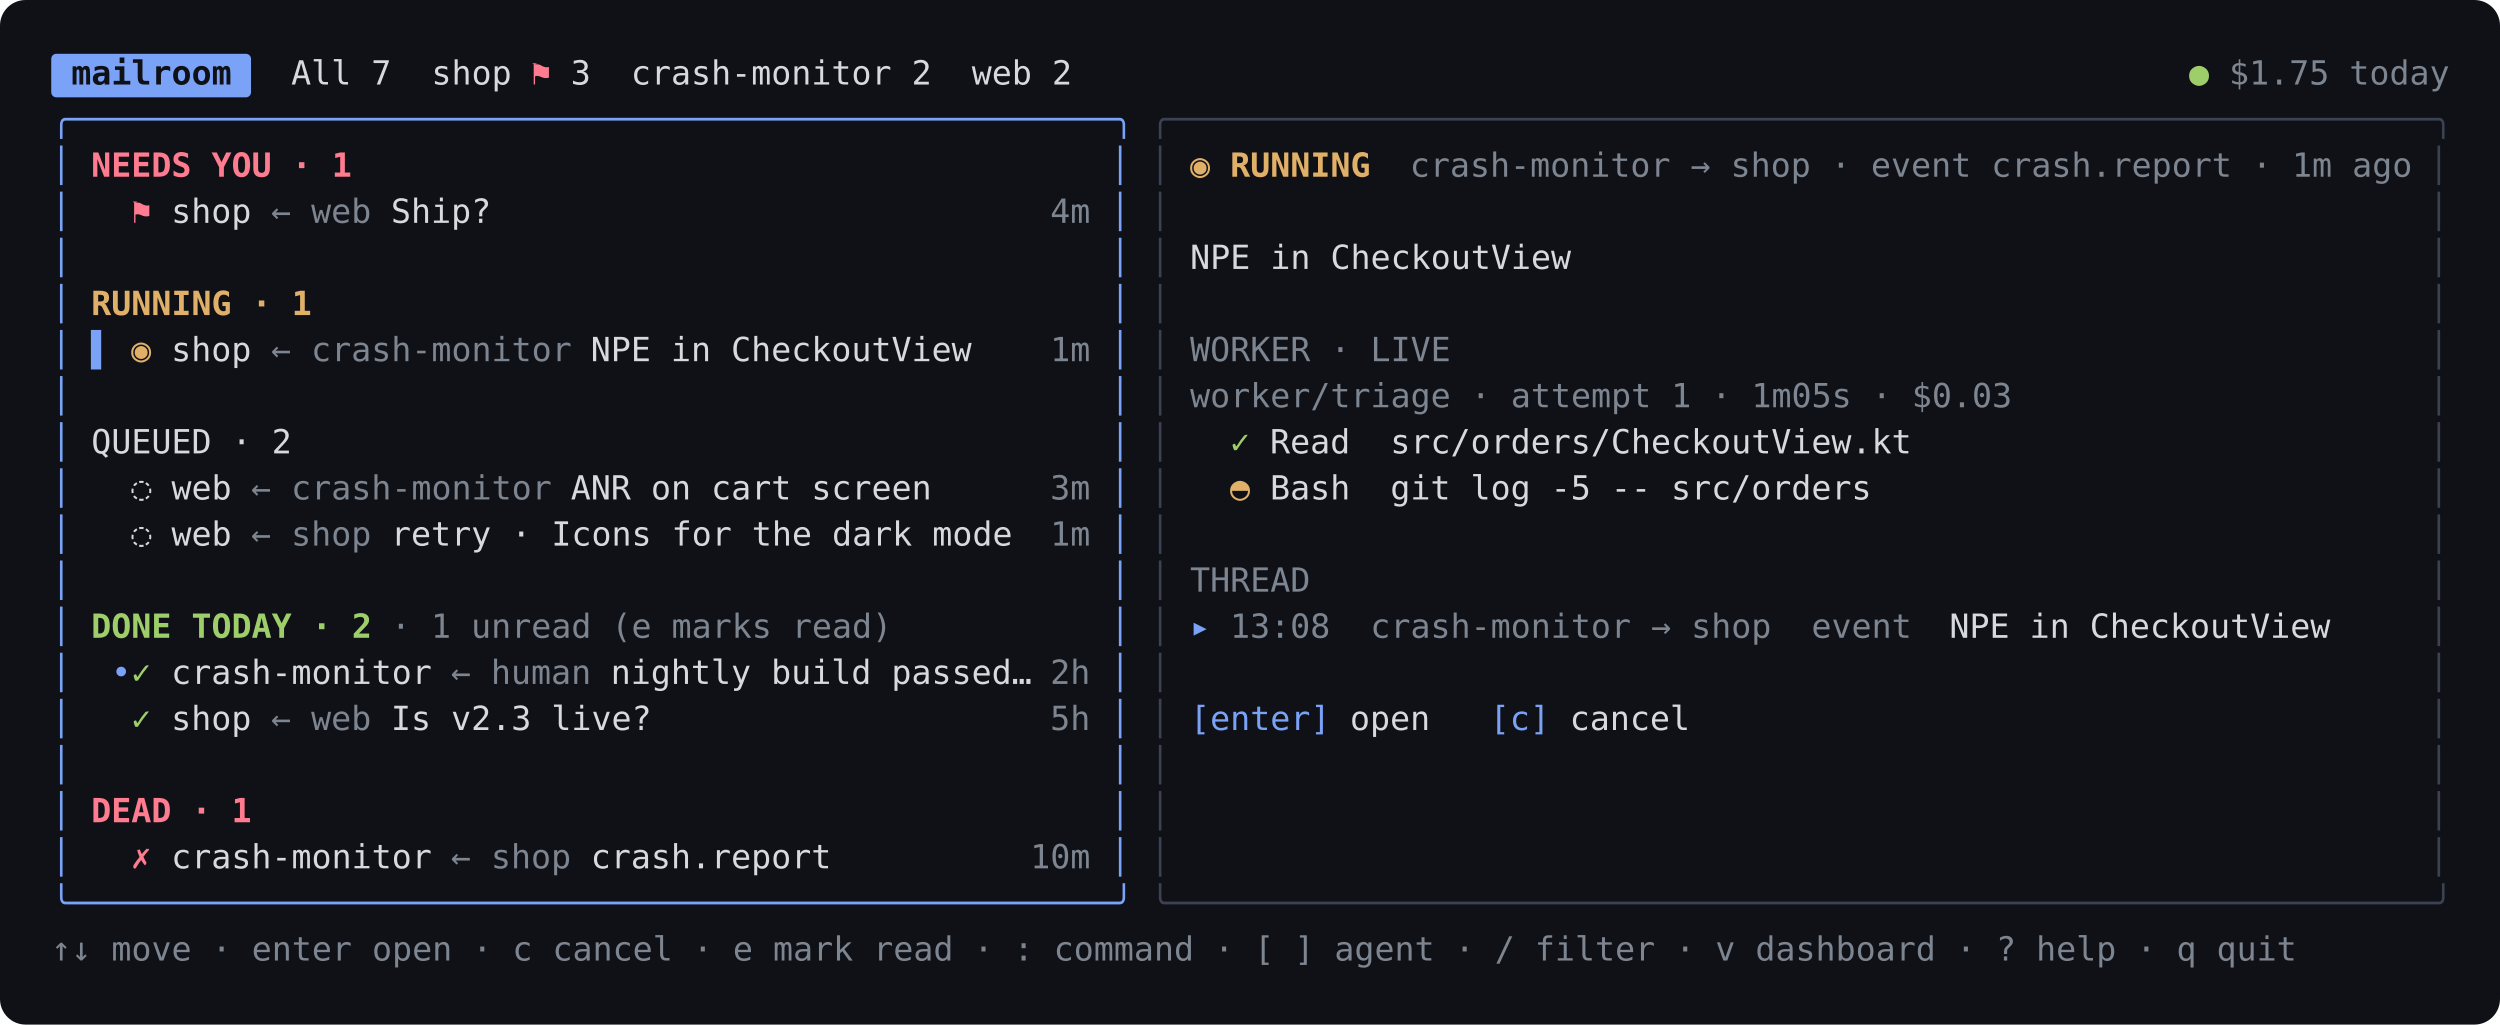
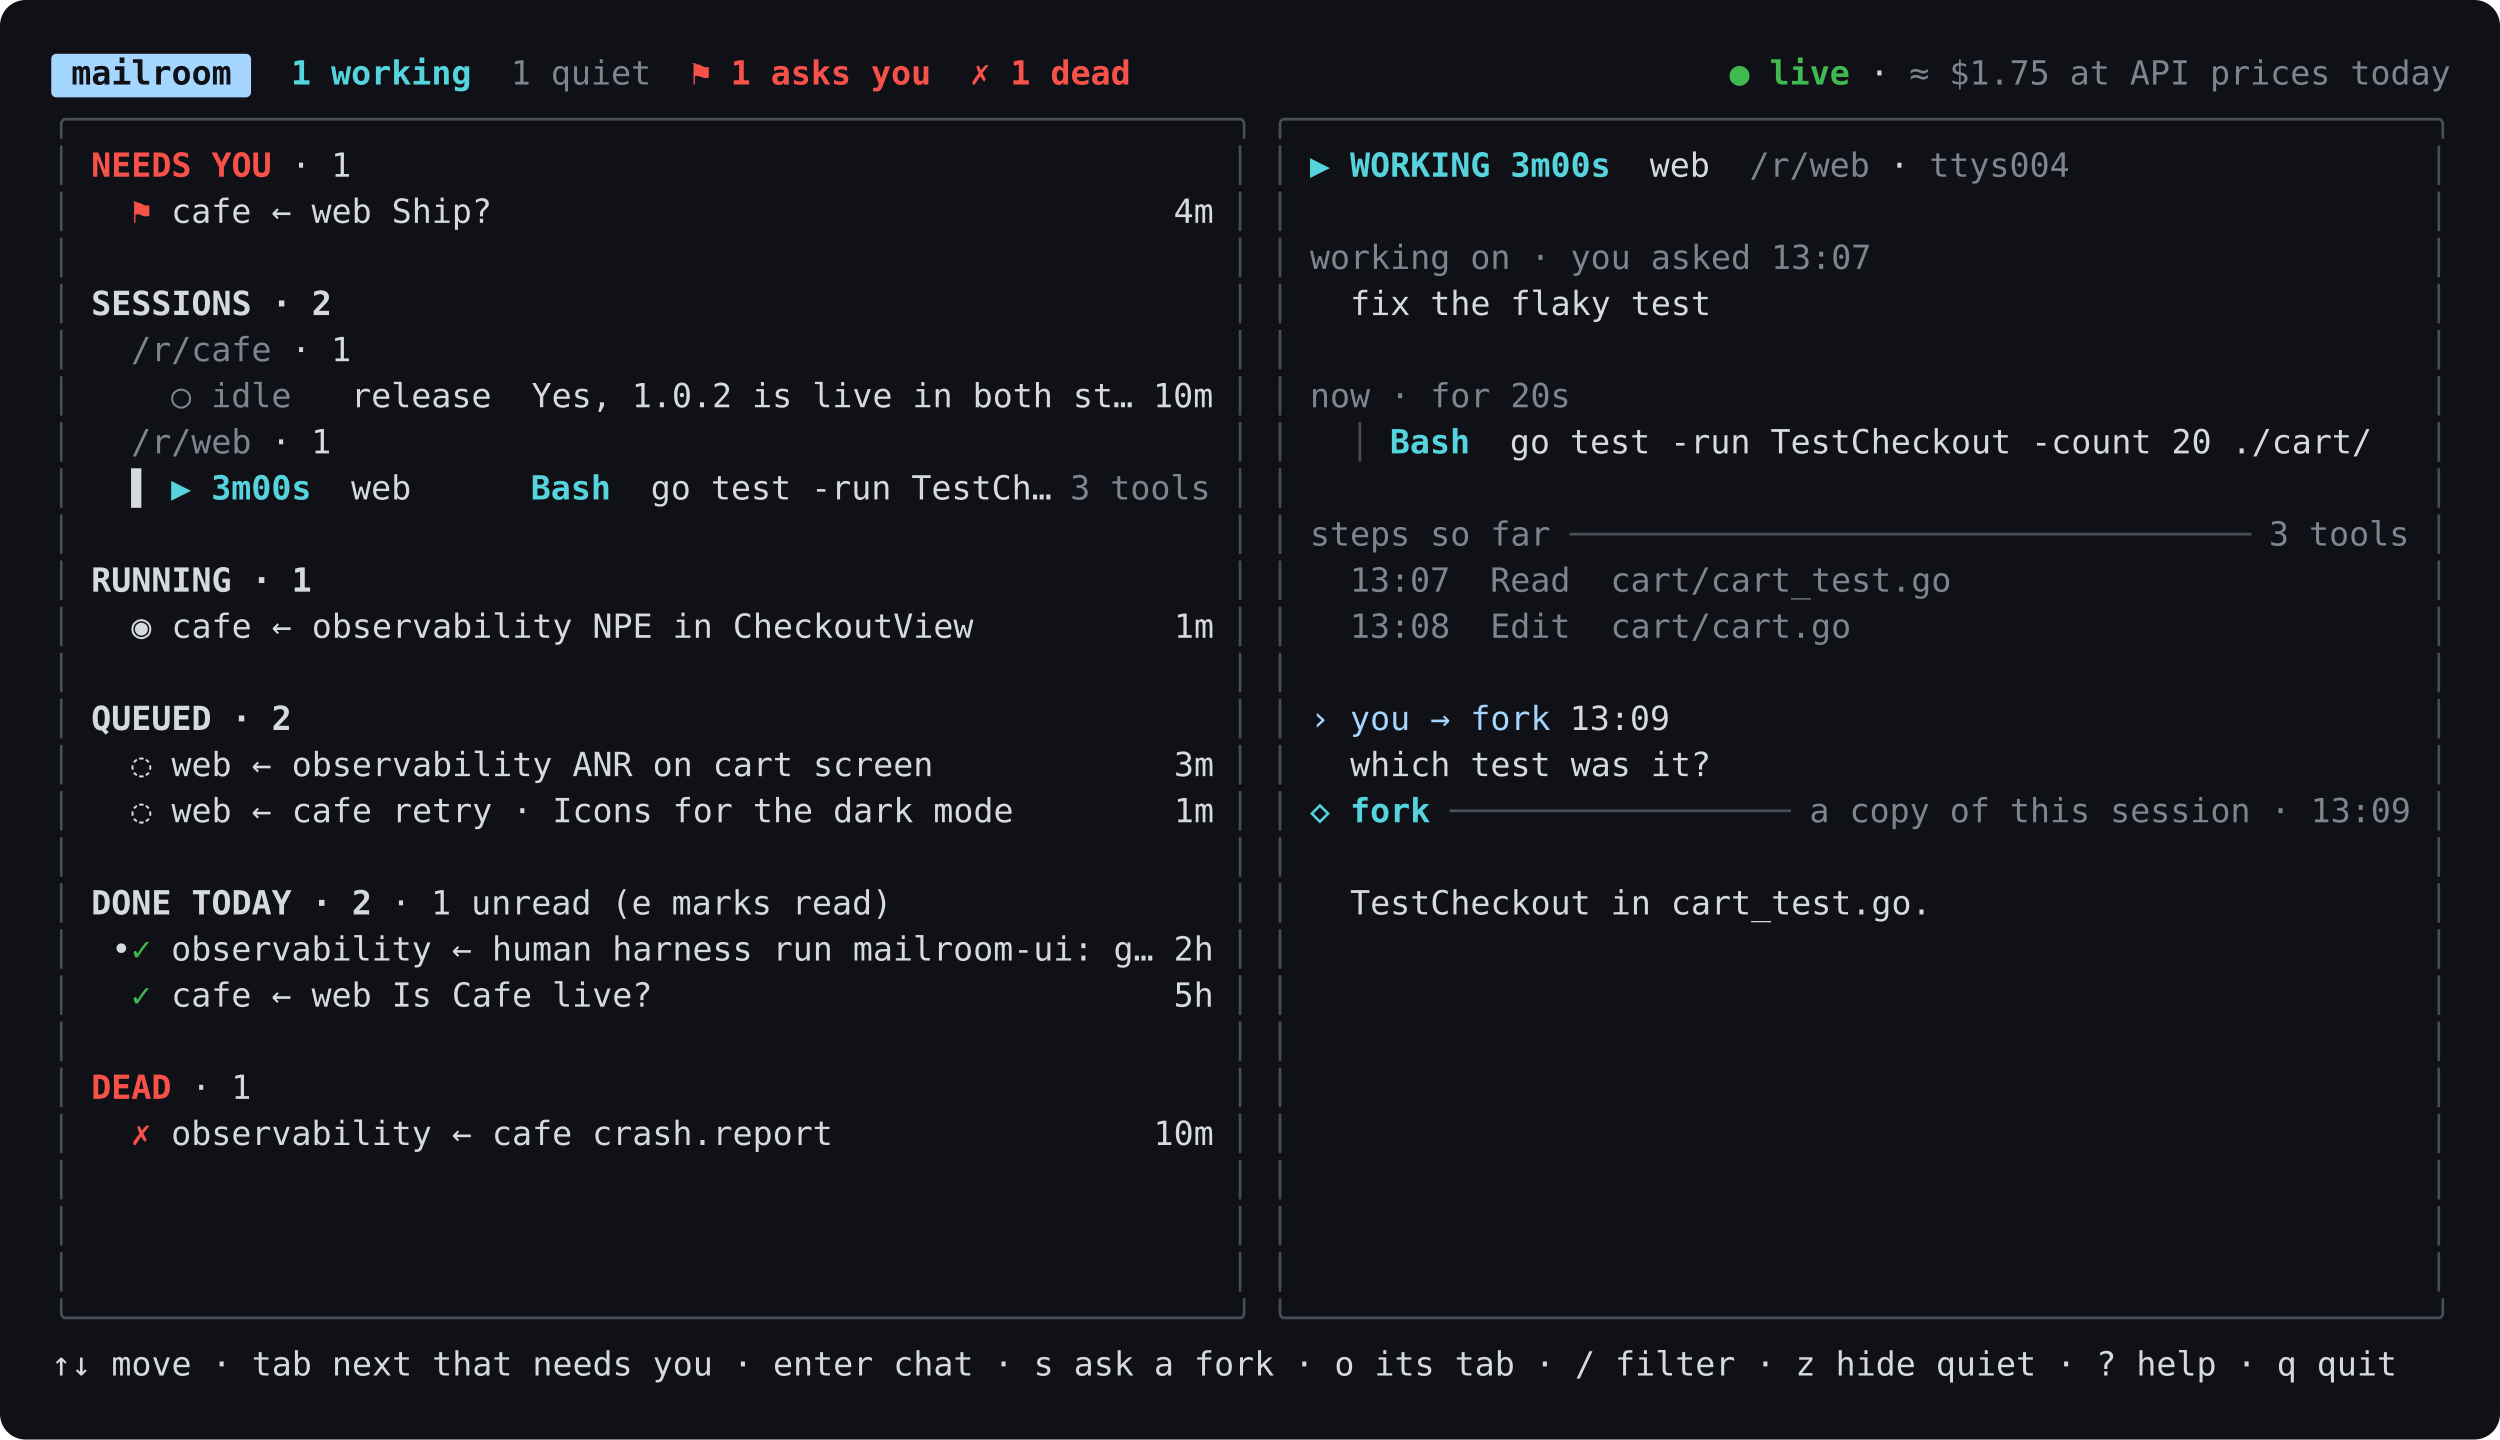
- <svg xmlns="http://www.w3.org/2000/svg" width="976" height="400" viewBox="0 0 976 400" role="img" aria-label="The mailroom home screen: what needs you, a running worker with its live tool calls, the queue, done today, dead letters">
+ <svg xmlns="http://www.w3.org/2000/svg" width="976" height="562" viewBox="0 0 976 562" role="img" aria-label="The mailroom home screen: sessions with their state, a working session with the step that runs now, its steps so far and a fork's answer">
  <rect width="100%" height="100%" rx="10" fill="#0f1117" />
  <style>text{font-family:"JetBrains Mono","SF Mono",Menlo,Consolas,monospace;font-size:13px;white-space:pre}</style>
-   <rect x="20.0" y="21" width="78.0" height="17" rx="2" fill="#7aa2f7" />
+   <rect x="20.0" y="21" width="78.0" height="17" rx="2" fill="#a5d6ff" />
  <text y="33" xml:space="preserve">
    <tspan x="20.0" fill="#0f1117" font-weight="700"> mailroom </tspan>
-     <tspan x="98.0" fill="#d6d9de">  All 7  shop </tspan>
-     <tspan x="207.2" fill="#ff7b8f">⚑</tspan>
-     <tspan x="215.0" fill="#d6d9de"> 3  crash-monitor 2  web 2          </tspan>
-     <tspan x="495.8" fill="#7d8590">                                              </tspan>
-     <tspan x="854.6" fill="#9ece6a">●</tspan>
-     <tspan x="862.4" fill="#7d8590"> $1.75 today</tspan>
+     <tspan x="113.6" fill="#56d4dd" font-weight="700">1 working</tspan>
+     <tspan x="199.4" fill="#7d8590">1 quiet</tspan>
+     <tspan x="269.6" fill="#f85149" font-weight="700">⚑ 1 asks you</tspan>
+     <tspan x="378.8" fill="#f85149" font-weight="700">✗ 1 dead</tspan>
+     <tspan x="675.2" fill="#3fb950" font-weight="700">● live</tspan>
+     <tspan x="722.0" fill="#d6d9de"> · </tspan>
+     <tspan x="745.4" fill="#7d8590">≈ $1.75 at API prices today</tspan>
  </text>
  <text y="51" xml:space="preserve">
-     <tspan x="20.0" fill="#7aa2f7">╭────────────────────────────────────────────────────╮</tspan>
-     <tspan x="441.2" fill="#d6d9de"> </tspan>
-     <tspan x="449.0" fill="#3b4252">╭───────────────────────────────────────────────────────────────╮</tspan>
+     <tspan x="20.0" fill="#484f58">╭──────────────────────────────────────────────────────────╮</tspan>
+     <tspan x="495.8" fill="#484f58">╭─────────────────────────────────────────────────────────╮</tspan>
  </text>
  <text y="69" xml:space="preserve">
-     <tspan x="20.0" fill="#7aa2f7">│</tspan>
-     <tspan x="27.8" fill="#d6d9de"> </tspan>
-     <tspan x="35.6" fill="#ff7b8f" font-weight="700">NEEDS YOU · 1</tspan>
-     <tspan x="137.0" fill="#d6d9de">                                      </tspan>
-     <tspan x="433.4" fill="#7aa2f7">│</tspan>
-     <tspan x="441.2" fill="#d6d9de"> </tspan>
-     <tspan x="449.0" fill="#3b4252">│</tspan>
-     <tspan x="456.8" fill="#d6d9de"> </tspan>
-     <tspan x="464.6" fill="#e0af68" font-weight="700">◉ RUNNING</tspan>
-     <tspan x="534.8" fill="#d6d9de">  </tspan>
-     <tspan x="550.4" fill="#7d8590">crash-monitor → shop · event crash.report · 1m ago</tspan>
-     <tspan x="940.4" fill="#d6d9de"> </tspan>
-     <tspan x="948.2" fill="#3b4252">│</tspan>
+     <tspan x="20.0" fill="#484f58">│</tspan>
+     <tspan x="35.6" fill="#f85149" font-weight="700">NEEDS YOU</tspan>
+     <tspan x="105.8" fill="#d6d9de"> · 1                                            </tspan>
+     <tspan x="480.2" fill="#484f58">│</tspan>
+     <tspan x="495.8" fill="#484f58">│</tspan>
+     <tspan x="511.4" fill="#56d4dd" font-weight="700">▶ WORKING 3m00s</tspan>
+     <tspan x="628.4" fill="#d6d9de">  web  </tspan>
+     <tspan x="683.0" fill="#7d8590">/r/web</tspan>
+     <tspan x="729.8" fill="#d6d9de"> · </tspan>
+     <tspan x="753.2" fill="#7d8590">ttys004</tspan>
+     <tspan x="948.2" fill="#484f58">│</tspan>
  </text>
  <text y="87" xml:space="preserve">
-     <tspan x="20.0" fill="#7aa2f7">│</tspan>
-     <tspan x="27.8" fill="#d6d9de">   </tspan>
-     <tspan x="51.2" fill="#ff7b8f">⚑</tspan>
-     <tspan x="59.0" fill="#d6d9de"> shop </tspan>
-     <tspan x="105.8" fill="#7d8590">← web</tspan>
-     <tspan x="144.8" fill="#d6d9de"> Ship?                            </tspan>
-     <tspan x="410.0" fill="#7d8590">4m</tspan>
-     <tspan x="425.6" fill="#d6d9de"> </tspan>
-     <tspan x="433.4" fill="#7aa2f7">│</tspan>
-     <tspan x="441.2" fill="#d6d9de"> </tspan>
-     <tspan x="449.0" fill="#3b4252">│</tspan>
-     <tspan x="456.8" fill="#d6d9de">                                                               </tspan>
-     <tspan x="948.2" fill="#3b4252">│</tspan>
+     <tspan x="20.0" fill="#484f58">│</tspan>
+     <tspan x="51.2" fill="#f85149" font-weight="700">⚑</tspan>
+     <tspan x="59.0" fill="#d6d9de"> cafe ← web Ship?                                  4m </tspan>
+     <tspan x="480.2" fill="#484f58">│</tspan>
+     <tspan x="495.8" fill="#484f58">│</tspan>
+     <tspan x="948.2" fill="#484f58">│</tspan>
  </text>
  <text y="105" xml:space="preserve">
-     <tspan x="20.0" fill="#7aa2f7">│</tspan>
-     <tspan x="27.8" fill="#d6d9de">                                                    </tspan>
-     <tspan x="433.4" fill="#7aa2f7">│</tspan>
-     <tspan x="441.2" fill="#d6d9de"> </tspan>
-     <tspan x="449.0" fill="#3b4252">│</tspan>
-     <tspan x="456.8" fill="#d6d9de"> NPE in CheckoutView                                           </tspan>
-     <tspan x="948.2" fill="#3b4252">│</tspan>
+     <tspan x="20.0" fill="#484f58">│</tspan>
+     <tspan x="480.2" fill="#484f58">│</tspan>
+     <tspan x="495.8" fill="#484f58">│</tspan>
+     <tspan x="511.4" fill="#7d8590">working on · you asked 13:07                            </tspan>
+     <tspan x="948.2" fill="#484f58">│</tspan>
  </text>
  <text y="123" xml:space="preserve">
-     <tspan x="20.0" fill="#7aa2f7">│</tspan>
-     <tspan x="27.8" fill="#d6d9de"> </tspan>
-     <tspan x="35.6" fill="#e0af68" font-weight="700">RUNNING · 1</tspan>
-     <tspan x="121.4" fill="#d6d9de">                                        </tspan>
-     <tspan x="433.4" fill="#7aa2f7">│</tspan>
-     <tspan x="441.2" fill="#d6d9de"> </tspan>
-     <tspan x="449.0" fill="#3b4252">│</tspan>
-     <tspan x="456.8" fill="#d6d9de">                                                               </tspan>
-     <tspan x="948.2" fill="#3b4252">│</tspan>
+     <tspan x="20.0" fill="#484f58">│</tspan>
+     <tspan x="35.6" fill="#d6d9de" font-weight="700">SESSIONS · 2</tspan>
+     <tspan x="480.2" fill="#484f58">│</tspan>
+     <tspan x="495.8" fill="#484f58">│</tspan>
+     <tspan x="503.6" fill="#d6d9de">   fix the flaky test                                    </tspan>
+     <tspan x="948.2" fill="#484f58">│</tspan>
  </text>
  <text y="141" xml:space="preserve">
-     <tspan x="20.0" fill="#7aa2f7">│</tspan>
-     <tspan x="27.8" fill="#d6d9de"> </tspan>
-     <tspan x="35.6" fill="#7aa2f7">▌</tspan>
-     <tspan x="43.4" fill="#d6d9de"> </tspan>
-     <tspan x="51.2" fill="#e0af68">◉</tspan>
-     <tspan x="59.0" fill="#d6d9de"> shop </tspan>
-     <tspan x="105.8" fill="#7d8590">← crash-monitor</tspan>
-     <tspan x="222.8" fill="#d6d9de"> NPE in CheckoutView    </tspan>
-     <tspan x="410.0" fill="#7d8590">1m</tspan>
-     <tspan x="425.6" fill="#d6d9de"> </tspan>
-     <tspan x="433.4" fill="#7aa2f7">│</tspan>
-     <tspan x="441.2" fill="#d6d9de"> </tspan>
-     <tspan x="449.0" fill="#3b4252">│</tspan>
-     <tspan x="456.8" fill="#d6d9de"> </tspan>
-     <tspan x="464.6" fill="#7d8590">WORKER · LIVE</tspan>
-     <tspan x="566.0" fill="#d6d9de">                                                 </tspan>
-     <tspan x="948.2" fill="#3b4252">│</tspan>
+     <tspan x="20.0" fill="#484f58">│</tspan>
+     <tspan x="51.2" fill="#7d8590">/r/cafe</tspan>
+     <tspan x="105.8" fill="#d6d9de"> · 1                                            </tspan>
+     <tspan x="480.2" fill="#484f58">│</tspan>
+     <tspan x="495.8" fill="#484f58">│</tspan>
+     <tspan x="948.2" fill="#484f58">│</tspan>
  </text>
  <text y="159" xml:space="preserve">
-     <tspan x="20.0" fill="#7aa2f7">│</tspan>
-     <tspan x="27.8" fill="#d6d9de">                                                    </tspan>
-     <tspan x="433.4" fill="#7aa2f7">│</tspan>
-     <tspan x="441.2" fill="#d6d9de"> </tspan>
-     <tspan x="449.0" fill="#3b4252">│</tspan>
-     <tspan x="456.8" fill="#d6d9de"> </tspan>
-     <tspan x="464.6" fill="#7d8590">worker/triage · attempt 1 · 1m05s · $0.03</tspan>
-     <tspan x="784.4" fill="#d6d9de">                     </tspan>
-     <tspan x="948.2" fill="#3b4252">│</tspan>
+     <tspan x="20.0" fill="#484f58">│</tspan>
+     <tspan x="66.8" fill="#7d8590">○ idle</tspan>
+     <tspan x="113.6" fill="#d6d9de">   release  Yes, 1.0.2 is live in both st… 10m </tspan>
+     <tspan x="480.2" fill="#484f58">│</tspan>
+     <tspan x="495.8" fill="#484f58">│</tspan>
+     <tspan x="511.4" fill="#7d8590">now · for 20s                                           </tspan>
+     <tspan x="948.2" fill="#484f58">│</tspan>
  </text>
  <text y="177" xml:space="preserve">
-     <tspan x="20.0" fill="#7aa2f7">│</tspan>
-     <tspan x="27.8" fill="#d6d9de"> QUEUED · 2                                         </tspan>
-     <tspan x="433.4" fill="#7aa2f7">│</tspan>
-     <tspan x="441.2" fill="#d6d9de"> </tspan>
-     <tspan x="449.0" fill="#3b4252">│</tspan>
-     <tspan x="456.8" fill="#d6d9de">   </tspan>
-     <tspan x="480.2" fill="#9ece6a">✓</tspan>
-     <tspan x="488.0" fill="#d6d9de"> Read  src/orders/CheckoutView.kt                          </tspan>
-     <tspan x="948.2" fill="#3b4252">│</tspan>
+     <tspan x="20.0" fill="#484f58">│</tspan>
+     <tspan x="51.2" fill="#7d8590">/r/web</tspan>
+     <tspan x="98.0" fill="#d6d9de"> · 1                                             </tspan>
+     <tspan x="480.2" fill="#484f58">│</tspan>
+     <tspan x="495.8" fill="#484f58">│</tspan>
+     <tspan x="527.0" fill="#484f58">│</tspan>
+     <tspan x="542.6" fill="#56d4dd" font-weight="700">Bash</tspan>
+     <tspan x="573.8" fill="#d6d9de">  go test -run TestCheckout -count 20 ./cart/   </tspan>
+     <tspan x="948.2" fill="#484f58">│</tspan>
  </text>
  <text y="195" xml:space="preserve">
-     <tspan x="20.0" fill="#7aa2f7">│</tspan>
-     <tspan x="27.8" fill="#d6d9de">   ◌ web </tspan>
-     <tspan x="98.0" fill="#7d8590">← crash-monitor</tspan>
-     <tspan x="215.0" fill="#d6d9de"> ANR on cart screen      </tspan>
-     <tspan x="410.0" fill="#7d8590">3m</tspan>
-     <tspan x="425.6" fill="#d6d9de"> </tspan>
-     <tspan x="433.4" fill="#7aa2f7">│</tspan>
-     <tspan x="441.2" fill="#d6d9de"> </tspan>
-     <tspan x="449.0" fill="#3b4252">│</tspan>
-     <tspan x="456.8" fill="#d6d9de">   </tspan>
-     <tspan x="480.2" fill="#e0af68">◓</tspan>
-     <tspan x="488.0" fill="#d6d9de"> Bash  git log -5 -- src/orders                            </tspan>
-     <tspan x="948.2" fill="#3b4252">│</tspan>
+     <tspan x="20.0" fill="#484f58">│</tspan>
+     <tspan x="27.8" fill="#d6d9de">   ▌ </tspan>
+     <tspan x="66.8" fill="#56d4dd" font-weight="700">▶ 3m00s</tspan>
+     <tspan x="121.4" fill="#d6d9de">  web      </tspan>
+     <tspan x="207.2" fill="#56d4dd" font-weight="700">Bash</tspan>
+     <tspan x="238.4" fill="#d6d9de">  go test -run TestCh… </tspan>
+     <tspan x="417.8" fill="#7d8590">3 tools</tspan>
+     <tspan x="480.2" fill="#484f58">│</tspan>
+     <tspan x="495.8" fill="#484f58">│</tspan>
+     <tspan x="948.2" fill="#484f58">│</tspan>
  </text>
  <text y="213" xml:space="preserve">
-     <tspan x="20.0" fill="#7aa2f7">│</tspan>
-     <tspan x="27.8" fill="#d6d9de">   ◌ web </tspan>
-     <tspan x="98.0" fill="#7d8590">← shop</tspan>
-     <tspan x="144.8" fill="#d6d9de"> retry · Icons for the dark mode  </tspan>
-     <tspan x="410.0" fill="#7d8590">1m</tspan>
-     <tspan x="425.6" fill="#d6d9de"> </tspan>
-     <tspan x="433.4" fill="#7aa2f7">│</tspan>
-     <tspan x="441.2" fill="#d6d9de"> </tspan>
-     <tspan x="449.0" fill="#3b4252">│</tspan>
-     <tspan x="456.8" fill="#d6d9de">                                                               </tspan>
-     <tspan x="948.2" fill="#3b4252">│</tspan>
+     <tspan x="20.0" fill="#484f58">│</tspan>
+     <tspan x="480.2" fill="#484f58">│</tspan>
+     <tspan x="495.8" fill="#484f58">│</tspan>
+     <tspan x="511.4" fill="#7d8590">steps so far</tspan>
+     <tspan x="612.8" fill="#484f58">──────────────────────────────────</tspan>
+     <tspan x="885.8" fill="#7d8590">3 tools</tspan>
+     <tspan x="948.2" fill="#484f58">│</tspan>
  </text>
  <text y="231" xml:space="preserve">
-     <tspan x="20.0" fill="#7aa2f7">│</tspan>
-     <tspan x="27.8" fill="#d6d9de">                                                    </tspan>
-     <tspan x="433.4" fill="#7aa2f7">│</tspan>
-     <tspan x="441.2" fill="#d6d9de"> </tspan>
-     <tspan x="449.0" fill="#3b4252">│</tspan>
-     <tspan x="456.8" fill="#d6d9de"> </tspan>
-     <tspan x="464.6" fill="#7d8590">THREAD</tspan>
-     <tspan x="511.4" fill="#d6d9de">                                                        </tspan>
-     <tspan x="948.2" fill="#3b4252">│</tspan>
+     <tspan x="20.0" fill="#484f58">│</tspan>
+     <tspan x="35.6" fill="#d6d9de" font-weight="700">RUNNING · 1</tspan>
+     <tspan x="480.2" fill="#484f58">│</tspan>
+     <tspan x="495.8" fill="#484f58">│</tspan>
+     <tspan x="527.0" fill="#7d8590">13:07  Read  cart/cart_test.go</tspan>
+     <tspan x="948.2" fill="#484f58">│</tspan>
  </text>
  <text y="249" xml:space="preserve">
-     <tspan x="20.0" fill="#7aa2f7">│</tspan>
-     <tspan x="27.8" fill="#d6d9de"> </tspan>
-     <tspan x="35.6" fill="#9ece6a" font-weight="700">DONE TODAY · 2</tspan>
-     <tspan x="144.8" fill="#d6d9de"> </tspan>
-     <tspan x="152.6" fill="#7d8590">· 1 unread (e marks read)</tspan>
-     <tspan x="347.6" fill="#d6d9de">           </tspan>
-     <tspan x="433.4" fill="#7aa2f7">│</tspan>
-     <tspan x="441.2" fill="#d6d9de"> </tspan>
-     <tspan x="449.0" fill="#3b4252">│</tspan>
-     <tspan x="456.8" fill="#d6d9de"> </tspan>
-     <tspan x="464.6" fill="#7aa2f7">▸</tspan>
-     <tspan x="472.4" fill="#d6d9de"> </tspan>
-     <tspan x="480.2" fill="#7d8590">13:08  crash-monitor → shop  event</tspan>
-     <tspan x="745.4" fill="#d6d9de">  NPE in CheckoutView     </tspan>
-     <tspan x="948.2" fill="#3b4252">│</tspan>
+     <tspan x="20.0" fill="#484f58">│</tspan>
+     <tspan x="27.8" fill="#d6d9de">   ◉ cafe ← observability NPE in CheckoutView          1m </tspan>
+     <tspan x="480.2" fill="#484f58">│</tspan>
+     <tspan x="495.8" fill="#484f58">│</tspan>
+     <tspan x="527.0" fill="#7d8590">13:08  Edit  cart/cart.go</tspan>
+     <tspan x="948.2" fill="#484f58">│</tspan>
  </text>
  <text y="267" xml:space="preserve">
-     <tspan x="20.0" fill="#7aa2f7">│</tspan>
-     <tspan x="27.8" fill="#d6d9de">  </tspan>
-     <tspan x="43.4" fill="#7aa2f7">•</tspan>
-     <tspan x="51.2" fill="#9ece6a">✓</tspan>
-     <tspan x="59.0" fill="#d6d9de"> crash-monitor </tspan>
-     <tspan x="176.0" fill="#7d8590">← human</tspan>
-     <tspan x="230.6" fill="#d6d9de"> nightly build passed… </tspan>
-     <tspan x="410.0" fill="#7d8590">2h</tspan>
-     <tspan x="425.6" fill="#d6d9de"> </tspan>
-     <tspan x="433.4" fill="#7aa2f7">│</tspan>
-     <tspan x="441.2" fill="#d6d9de"> </tspan>
-     <tspan x="449.0" fill="#3b4252">│</tspan>
-     <tspan x="456.8" fill="#d6d9de">                                                               </tspan>
-     <tspan x="948.2" fill="#3b4252">│</tspan>
+     <tspan x="20.0" fill="#484f58">│</tspan>
+     <tspan x="480.2" fill="#484f58">│</tspan>
+     <tspan x="495.8" fill="#484f58">│</tspan>
+     <tspan x="948.2" fill="#484f58">│</tspan>
  </text>
  <text y="285" xml:space="preserve">
-     <tspan x="20.0" fill="#7aa2f7">│</tspan>
-     <tspan x="27.8" fill="#d6d9de">   </tspan>
-     <tspan x="51.2" fill="#9ece6a">✓</tspan>
-     <tspan x="59.0" fill="#d6d9de"> shop </tspan>
-     <tspan x="105.8" fill="#7d8590">← web</tspan>
-     <tspan x="144.8" fill="#d6d9de"> Is v2.3 live?                    </tspan>
-     <tspan x="410.0" fill="#7d8590">5h</tspan>
-     <tspan x="425.6" fill="#d6d9de"> </tspan>
-     <tspan x="433.4" fill="#7aa2f7">│</tspan>
-     <tspan x="441.2" fill="#d6d9de"> </tspan>
-     <tspan x="449.0" fill="#3b4252">│</tspan>
-     <tspan x="456.8" fill="#d6d9de"> </tspan>
-     <tspan x="464.6" fill="#7aa2f7">[enter]</tspan>
-     <tspan x="519.2" fill="#d6d9de"> open   </tspan>
-     <tspan x="581.6" fill="#7aa2f7">[c]</tspan>
-     <tspan x="605.0" fill="#d6d9de"> cancel                                     </tspan>
-     <tspan x="948.2" fill="#3b4252">│</tspan>
+     <tspan x="20.0" fill="#484f58">│</tspan>
+     <tspan x="35.6" fill="#d6d9de" font-weight="700">QUEUED · 2</tspan>
+     <tspan x="480.2" fill="#484f58">│</tspan>
+     <tspan x="495.8" fill="#484f58">│</tspan>
+     <tspan x="511.4" fill="#a5d6ff">› you → fork</tspan>
+     <tspan x="605.0" fill="#d6d9de"> 13:09                                      </tspan>
+     <tspan x="948.2" fill="#484f58">│</tspan>
  </text>
  <text y="303" xml:space="preserve">
-     <tspan x="20.0" fill="#7aa2f7">│</tspan>
-     <tspan x="27.8" fill="#d6d9de">                                                    </tspan>
-     <tspan x="433.4" fill="#7aa2f7">│</tspan>
-     <tspan x="441.2" fill="#d6d9de"> </tspan>
-     <tspan x="449.0" fill="#3b4252">│</tspan>
-     <tspan x="456.8" fill="#d6d9de">                                                               </tspan>
-     <tspan x="948.2" fill="#3b4252">│</tspan>
+     <tspan x="20.0" fill="#484f58">│</tspan>
+     <tspan x="27.8" fill="#d6d9de">   ◌ web ← observability ANR on cart screen            3m </tspan>
+     <tspan x="480.2" fill="#484f58">│</tspan>
+     <tspan x="495.8" fill="#484f58">│</tspan>
+     <tspan x="503.6" fill="#d6d9de">   which test was it?                                    </tspan>
+     <tspan x="948.2" fill="#484f58">│</tspan>
  </text>
  <text y="321" xml:space="preserve">
-     <tspan x="20.0" fill="#7aa2f7">│</tspan>
-     <tspan x="27.8" fill="#d6d9de"> </tspan>
-     <tspan x="35.6" fill="#ff7b8f" font-weight="700">DEAD · 1</tspan>
-     <tspan x="98.0" fill="#d6d9de">                                           </tspan>
-     <tspan x="433.4" fill="#7aa2f7">│</tspan>
-     <tspan x="441.2" fill="#d6d9de"> </tspan>
-     <tspan x="449.0" fill="#3b4252">│</tspan>
-     <tspan x="456.8" fill="#d6d9de">                                                               </tspan>
-     <tspan x="948.2" fill="#3b4252">│</tspan>
+     <tspan x="20.0" fill="#484f58">│</tspan>
+     <tspan x="27.8" fill="#d6d9de">   ◌ web ← cafe retry · Icons for the dark mode        1m </tspan>
+     <tspan x="480.2" fill="#484f58">│</tspan>
+     <tspan x="495.8" fill="#484f58">│</tspan>
+     <tspan x="511.4" fill="#56d4dd" font-weight="700">◇ fork</tspan>
+     <tspan x="566.0" fill="#484f58">─────────────────</tspan>
+     <tspan x="706.4" fill="#7d8590">a copy of this session · 13:09 </tspan>
+     <tspan x="948.2" fill="#484f58">│</tspan>
  </text>
  <text y="339" xml:space="preserve">
-     <tspan x="20.0" fill="#7aa2f7">│</tspan>
-     <tspan x="27.8" fill="#d6d9de">   </tspan>
-     <tspan x="51.2" fill="#ff7b8f">✗</tspan>
-     <tspan x="59.0" fill="#d6d9de"> crash-monitor </tspan>
-     <tspan x="176.0" fill="#7d8590">← shop</tspan>
-     <tspan x="222.8" fill="#d6d9de"> crash.report          </tspan>
-     <tspan x="402.2" fill="#7d8590">10m</tspan>
-     <tspan x="425.6" fill="#d6d9de"> </tspan>
-     <tspan x="433.4" fill="#7aa2f7">│</tspan>
-     <tspan x="441.2" fill="#d6d9de"> </tspan>
-     <tspan x="449.0" fill="#3b4252">│</tspan>
-     <tspan x="456.8" fill="#d6d9de">                                                               </tspan>
-     <tspan x="948.2" fill="#3b4252">│</tspan>
+     <tspan x="20.0" fill="#484f58">│</tspan>
+     <tspan x="480.2" fill="#484f58">│</tspan>
+     <tspan x="495.8" fill="#484f58">│</tspan>
+     <tspan x="948.2" fill="#484f58">│</tspan>
  </text>
  <text y="357" xml:space="preserve">
-     <tspan x="20.0" fill="#7aa2f7">╰────────────────────────────────────────────────────╯</tspan>
-     <tspan x="441.2" fill="#d6d9de"> </tspan>
-     <tspan x="449.0" fill="#3b4252">╰───────────────────────────────────────────────────────────────╯</tspan>
+     <tspan x="20.0" fill="#484f58">│</tspan>
+     <tspan x="35.6" fill="#d6d9de" font-weight="700">DONE TODAY · 2</tspan>
+     <tspan x="144.8" fill="#d6d9de"> · 1 unread (e marks read)                 </tspan>
+     <tspan x="480.2" fill="#484f58">│</tspan>
+     <tspan x="495.8" fill="#484f58">│</tspan>
+     <tspan x="503.6" fill="#d6d9de">   TestCheckout in cart_test.go.                         </tspan>
+     <tspan x="948.2" fill="#484f58">│</tspan>
  </text>
  <text y="375" xml:space="preserve">
-     <tspan x="20.0" fill="#7d8590">↑↓ move · enter open · c cancel · e mark read · : command · [ ] agent · / filter · v dashboard · ? help · q quit</tspan>
+     <tspan x="20.0" fill="#484f58">│</tspan>
+     <tspan x="27.8" fill="#d6d9de">  •</tspan>
+     <tspan x="51.2" fill="#3fb950" font-weight="700">✓</tspan>
+     <tspan x="59.0" fill="#d6d9de"> observability ← human harness run mailroom-ui: g… 2h </tspan>
+     <tspan x="480.2" fill="#484f58">│</tspan>
+     <tspan x="495.8" fill="#484f58">│</tspan>
+     <tspan x="948.2" fill="#484f58">│</tspan>
+   </text>
+   <text y="393" xml:space="preserve">
+     <tspan x="20.0" fill="#484f58">│</tspan>
+     <tspan x="51.2" fill="#3fb950" font-weight="700">✓</tspan>
+     <tspan x="59.0" fill="#d6d9de"> cafe ← web Is Cafe live?                          5h </tspan>
+     <tspan x="480.2" fill="#484f58">│</tspan>
+     <tspan x="495.8" fill="#484f58">│</tspan>
+     <tspan x="948.2" fill="#484f58">│</tspan>
+   </text>
+   <text y="411" xml:space="preserve">
+     <tspan x="20.0" fill="#484f58">│</tspan>
+     <tspan x="480.2" fill="#484f58">│</tspan>
+     <tspan x="495.8" fill="#484f58">│</tspan>
+     <tspan x="948.2" fill="#484f58">│</tspan>
+   </text>
+   <text y="429" xml:space="preserve">
+     <tspan x="20.0" fill="#484f58">│</tspan>
+     <tspan x="35.6" fill="#f85149" font-weight="700">DEAD</tspan>
+     <tspan x="66.8" fill="#d6d9de"> · 1                                                 </tspan>
+     <tspan x="480.2" fill="#484f58">│</tspan>
+     <tspan x="495.8" fill="#484f58">│</tspan>
+     <tspan x="948.2" fill="#484f58">│</tspan>
+   </text>
+   <text y="447" xml:space="preserve">
+     <tspan x="20.0" fill="#484f58">│</tspan>
+     <tspan x="51.2" fill="#f85149" font-weight="700">✗</tspan>
+     <tspan x="59.0" fill="#d6d9de"> observability ← cafe crash.report                10m </tspan>
+     <tspan x="480.2" fill="#484f58">│</tspan>
+     <tspan x="495.8" fill="#484f58">│</tspan>
+     <tspan x="948.2" fill="#484f58">│</tspan>
+   </text>
+   <text y="465" xml:space="preserve">
+     <tspan x="20.0" fill="#484f58">│</tspan>
+     <tspan x="480.2" fill="#484f58">│</tspan>
+     <tspan x="495.8" fill="#484f58">│</tspan>
+     <tspan x="948.2" fill="#484f58">│</tspan>
+   </text>
+   <text y="483" xml:space="preserve">
+     <tspan x="20.0" fill="#484f58">│</tspan>
+     <tspan x="480.2" fill="#484f58">│</tspan>
+     <tspan x="495.8" fill="#484f58">│</tspan>
+     <tspan x="948.2" fill="#484f58">│</tspan>
+   </text>
+   <text y="501" xml:space="preserve">
+     <tspan x="20.0" fill="#484f58">│</tspan>
+     <tspan x="480.2" fill="#484f58">│</tspan>
+     <tspan x="495.8" fill="#484f58">│</tspan>
+     <tspan x="948.2" fill="#484f58">│</tspan>
+   </text>
+   <text y="519" xml:space="preserve">
+     <tspan x="20.0" fill="#484f58">╰──────────────────────────────────────────────────────────╯</tspan>
+     <tspan x="495.8" fill="#484f58">╰─────────────────────────────────────────────────────────╯</tspan>
+   </text>
+   <text y="537" xml:space="preserve">
+     <tspan x="20.0" fill="#d6d9de">↑↓ move · tab next that needs you · enter chat · s ask a fork · o its tab · / filter · z hide quiet · ? help · q quit</tspan>
  </text>
</svg>
